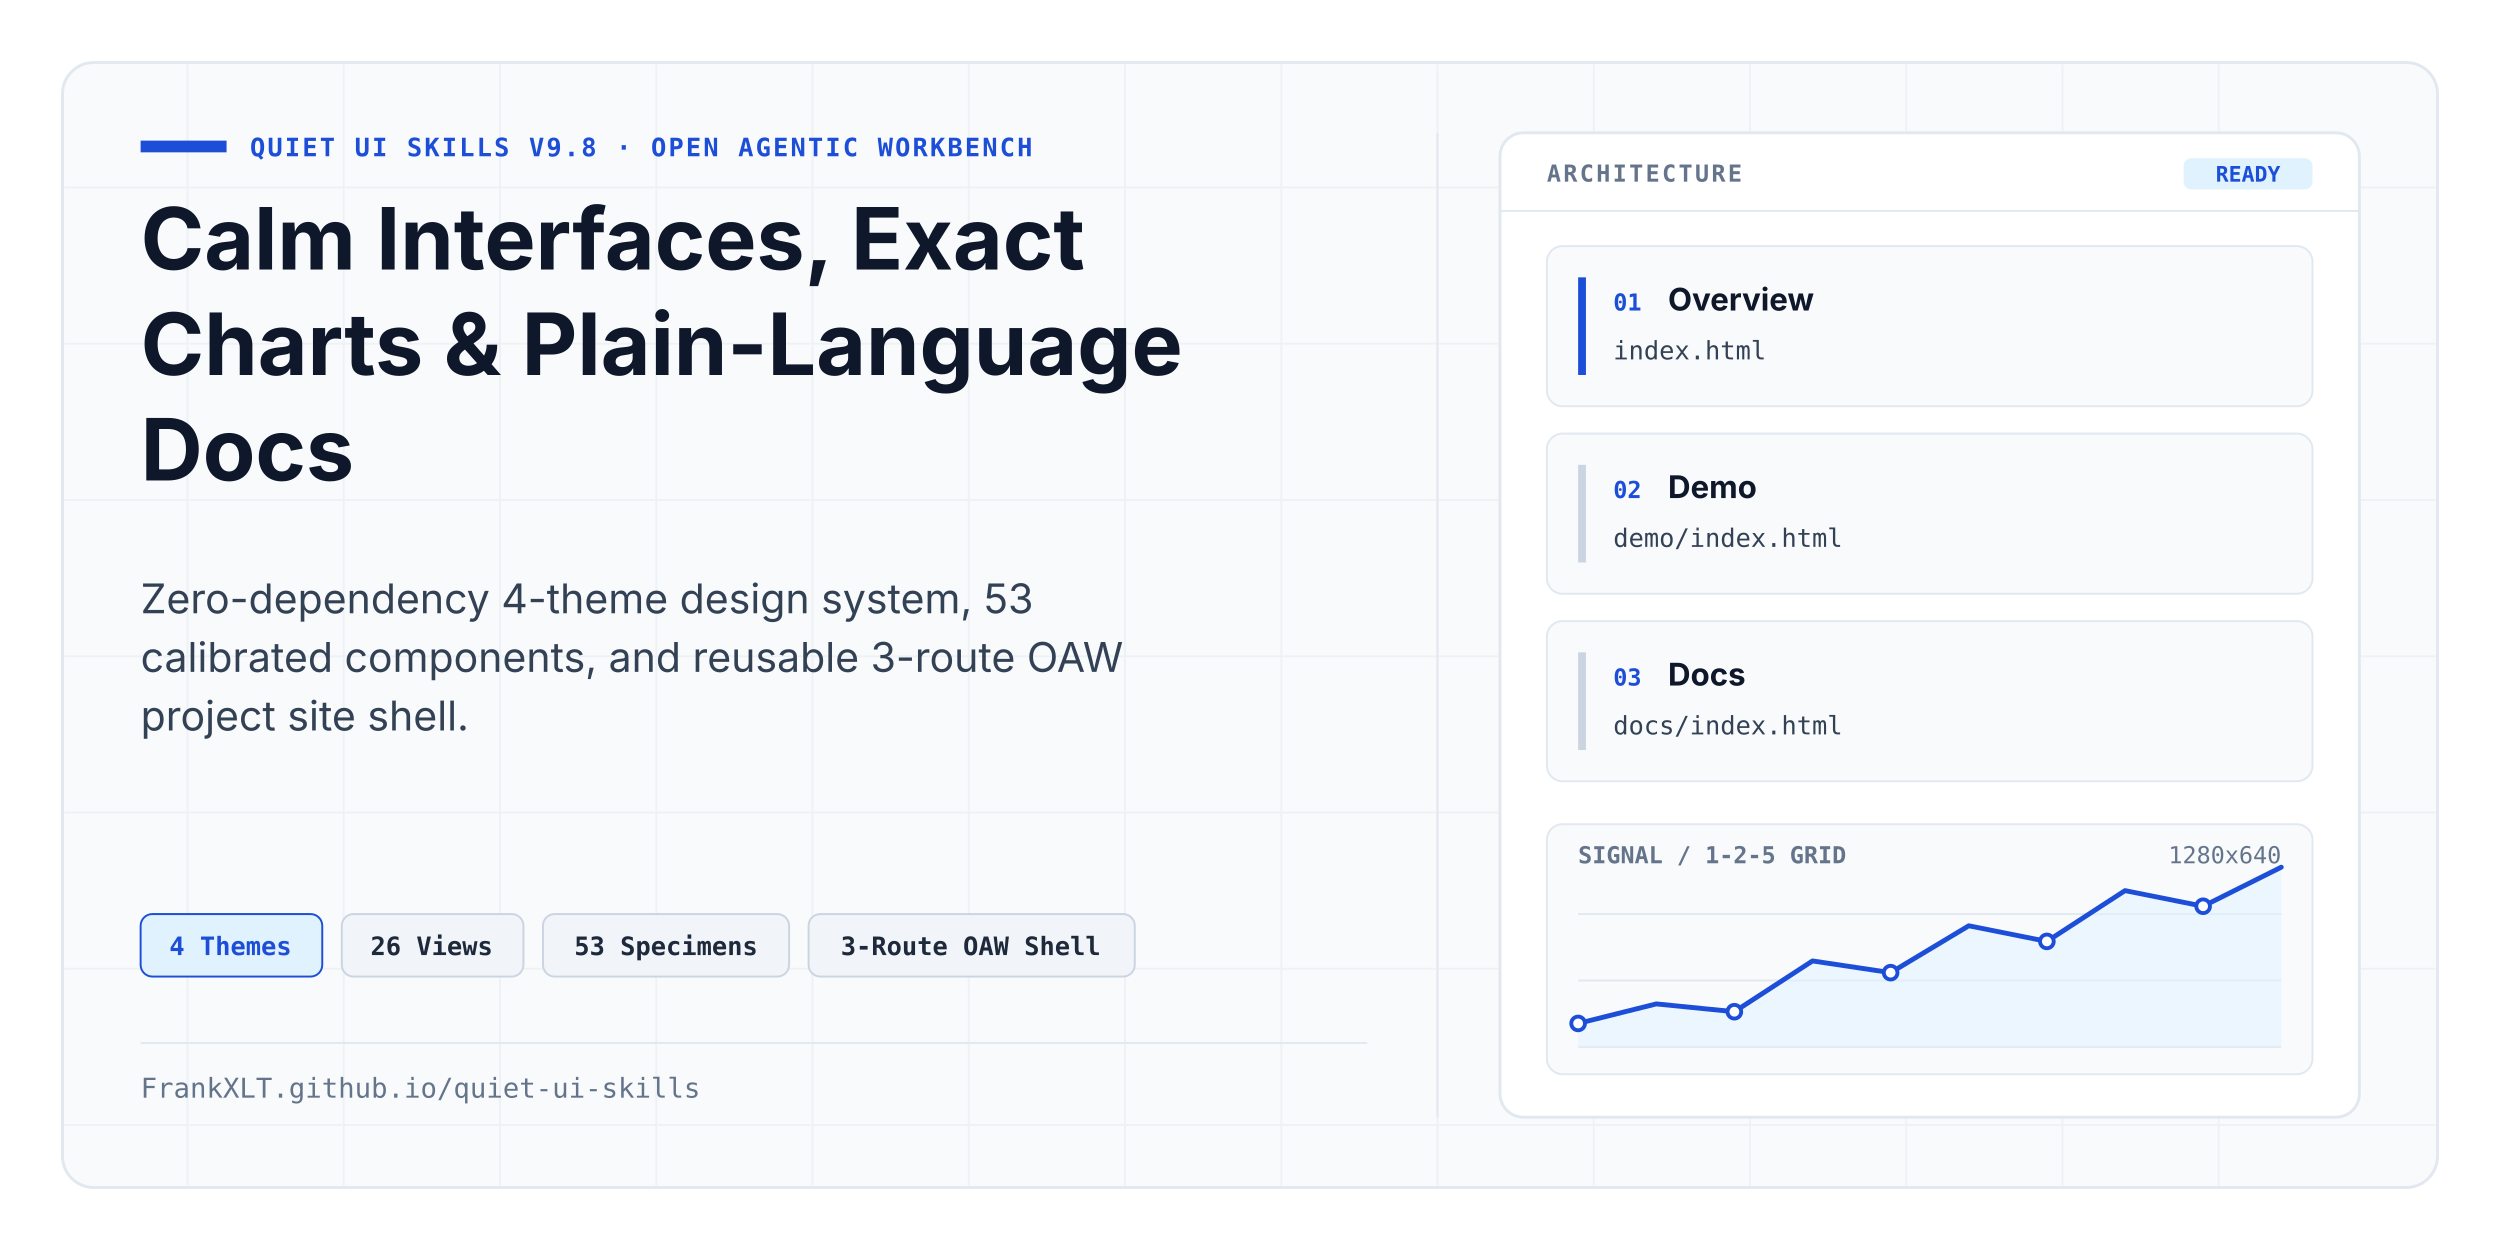
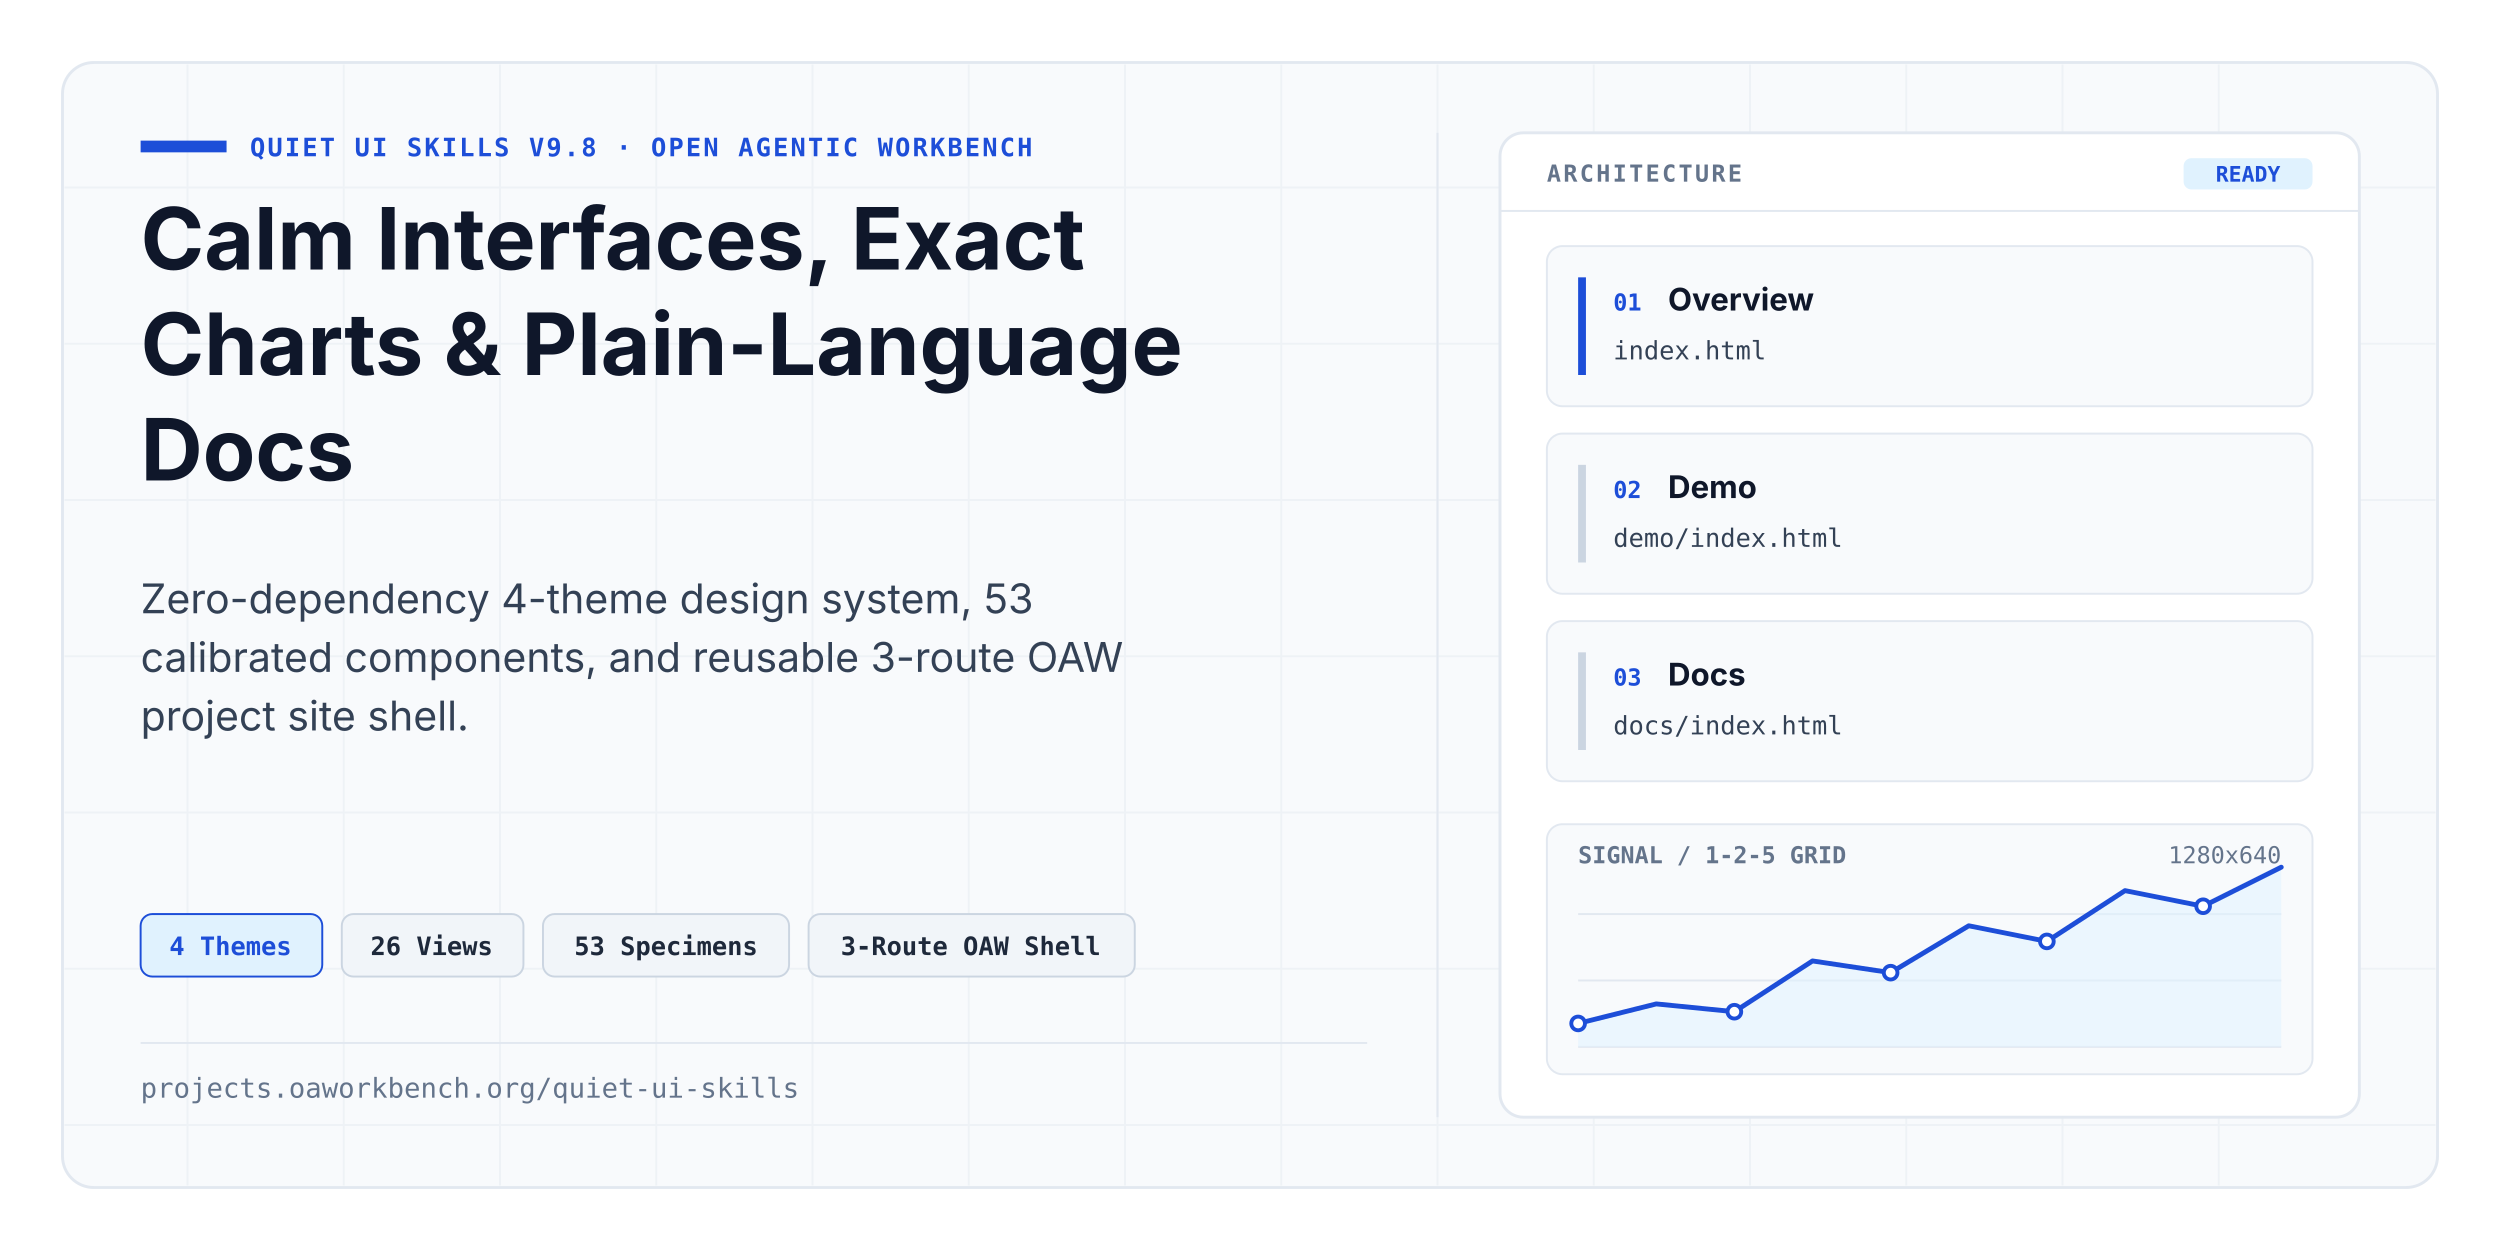
<svg xmlns="http://www.w3.org/2000/svg" viewBox="0 0 1280 640" width="1280" height="640" role="img" aria-label="Calm Interfaces, Exact Charts &amp; Plain-Language Docs - Zero-dependency 4-theme design system, 53 calibrated components, and reusable 3-route OAW project site shell.">
  <rect x="0" y="0" width="1280" height="640" fill="#FFFFFF" />
  <rect x="32" y="32" width="1216" height="576" rx="16" fill="#F8FAFC" stroke="#E2E8F0" stroke-width="1.5" />
  <line x1="96" y1="33" x2="96" y2="607" stroke="#EEF2F6" stroke-width="1" />
  <line x1="176" y1="33" x2="176" y2="607" stroke="#EEF2F6" stroke-width="1" />
  <line x1="256" y1="33" x2="256" y2="607" stroke="#EEF2F6" stroke-width="1" />
  <line x1="336" y1="33" x2="336" y2="607" stroke="#EEF2F6" stroke-width="1" />
  <line x1="416" y1="33" x2="416" y2="607" stroke="#EEF2F6" stroke-width="1" />
  <line x1="496" y1="33" x2="496" y2="607" stroke="#EEF2F6" stroke-width="1" />
  <line x1="576" y1="33" x2="576" y2="607" stroke="#EEF2F6" stroke-width="1" />
  <line x1="656" y1="33" x2="656" y2="607" stroke="#EEF2F6" stroke-width="1" />
  <line x1="736" y1="33" x2="736" y2="607" stroke="#EEF2F6" stroke-width="1" />
  <line x1="816" y1="33" x2="816" y2="607" stroke="#EEF2F6" stroke-width="1" />
  <line x1="896" y1="33" x2="896" y2="607" stroke="#EEF2F6" stroke-width="1" />
  <line x1="976" y1="33" x2="976" y2="607" stroke="#EEF2F6" stroke-width="1" />
  <line x1="1056" y1="33" x2="1056" y2="607" stroke="#EEF2F6" stroke-width="1" />
  <line x1="1136" y1="33" x2="1136" y2="607" stroke="#EEF2F6" stroke-width="1" />
  <line x1="33" y1="96" x2="1247" y2="96" stroke="#EEF2F6" stroke-width="1" />
  <line x1="33" y1="176" x2="1247" y2="176" stroke="#EEF2F6" stroke-width="1" />
  <line x1="33" y1="256" x2="1247" y2="256" stroke="#EEF2F6" stroke-width="1" />
  <line x1="33" y1="336" x2="1247" y2="336" stroke="#EEF2F6" stroke-width="1" />
  <line x1="33" y1="416" x2="1247" y2="416" stroke="#EEF2F6" stroke-width="1" />
  <line x1="33" y1="496" x2="1247" y2="496" stroke="#EEF2F6" stroke-width="1" />
  <line x1="33" y1="576" x2="1247" y2="576" stroke="#EEF2F6" stroke-width="1" />
  <line x1="736" y1="68" x2="736" y2="572" stroke="#E2E8F0" stroke-width="1" />
  <rect x="72" y="72" width="44" height="6" fill="#1D4ED8" />
  <text x="128" y="80" font-family="ui-monospace,SFMono-Regular,Menlo,monospace" font-size="13" font-weight="700" letter-spacing="1.1" fill="#1D4ED8">QUIET UI SKILLS V9.8 · OPEN AGENTIC WORKBENCH</text>
  <text x="72" y="138" font-family="system-ui,-apple-system,Segoe UI,sans-serif" font-size="44" font-weight="700" fill="#0F172A">Calm Interfaces, Exact</text>
  <text x="72" y="192" font-family="system-ui,-apple-system,Segoe UI,sans-serif" font-size="44" font-weight="700" fill="#0F172A">Charts &amp; Plain-Language</text>
  <text x="72" y="246" font-family="system-ui,-apple-system,Segoe UI,sans-serif" font-size="44" font-weight="700" fill="#0F172A">Docs</text>
  <text x="72" y="314" font-family="system-ui,-apple-system,Segoe UI,sans-serif" font-size="21" fill="#334155">Zero-dependency 4-theme design system, 53</text>
  <text x="72" y="344" font-family="system-ui,-apple-system,Segoe UI,sans-serif" font-size="21" fill="#334155">calibrated components, and reusable 3-route OAW</text>
  <text x="72" y="374" font-family="system-ui,-apple-system,Segoe UI,sans-serif" font-size="21" fill="#334155">project site shell.</text>
  <rect x="72" y="468" width="93" height="32" rx="6" fill="#E0F2FE" stroke="#1D4ED8" stroke-width="1" />
  <text x="118" y="489" text-anchor="middle" font-family="ui-monospace,SFMono-Regular,Menlo,monospace" font-size="13" font-weight="600" fill="#1D4ED8">4 Themes</text>
  <rect x="175" y="468" width="93" height="32" rx="6" fill="#F1F5F9" stroke="#CBD5E1" stroke-width="1" />
  <text x="221" y="489" text-anchor="middle" font-family="ui-monospace,SFMono-Regular,Menlo,monospace" font-size="13" font-weight="600" fill="#1E293B">26 Views</text>
  <rect x="278" y="468" width="126" height="32" rx="6" fill="#F1F5F9" stroke="#CBD5E1" stroke-width="1" />
  <text x="341" y="489" text-anchor="middle" font-family="ui-monospace,SFMono-Regular,Menlo,monospace" font-size="13" font-weight="600" fill="#1E293B">53 Specimens</text>
  <rect x="414" y="468" width="167" height="32" rx="6" fill="#F1F5F9" stroke="#CBD5E1" stroke-width="1" />
  <text x="497" y="489" text-anchor="middle" font-family="ui-monospace,SFMono-Regular,Menlo,monospace" font-size="13" font-weight="600" fill="#1E293B">3-Route OAW Shell</text>
  <line x1="72" y1="534" x2="700" y2="534" stroke="#E2E8F0" stroke-width="1" />
-   <text x="72" y="562" font-family="ui-monospace,SFMono-Regular,Menlo,monospace" font-size="14" fill="#64748B">FrankXLT.github.io/quiet-ui-skills</text>
+   <text x="72" y="562" font-family="ui-monospace,SFMono-Regular,Menlo,monospace" font-size="14" fill="#64748B">projects.oaworkbench.org/quiet-ui-skills</text>
  <rect x="768" y="68" width="440" height="504" rx="12" fill="#FFFFFF" stroke="#E2E8F0" stroke-width="1.5" />
  <line x1="768" y1="108" x2="1208" y2="108" stroke="#E2E8F0" stroke-width="1" />
  <text x="792" y="93" font-family="ui-monospace,SFMono-Regular,Menlo,monospace" font-size="12" font-weight="700" letter-spacing="1.2" fill="#64748B">ARCHITECTURE</text>
  <rect x="1118" y="81" width="66" height="16" rx="4" fill="#E0F2FE" />
  <text x="1151" y="93" text-anchor="middle" font-family="ui-monospace,SFMono-Regular,Menlo,monospace" font-size="11" font-weight="700" fill="#1D4ED8">READY</text>
  <rect x="792" y="126" width="392" height="82" rx="8" fill="#F8FAFC" stroke="#E2E8F0" stroke-width="1" />
  <rect x="808" y="142" width="4" height="50" fill="#1D4ED8" />
  <text x="826" y="159" font-family="ui-monospace,SFMono-Regular,Menlo,monospace" font-size="12" font-weight="700" fill="#1D4ED8">01</text>
  <text x="854" y="159" font-family="system-ui,-apple-system,Segoe UI,sans-serif" font-size="16" font-weight="700" fill="#0F172A">Overview</text>
  <text x="826" y="184" font-family="ui-monospace,SFMono-Regular,Menlo,monospace" font-size="13" fill="#334155">index.html</text>
  <rect x="792" y="222" width="392" height="82" rx="8" fill="#F8FAFC" stroke="#E2E8F0" stroke-width="1" />
  <rect x="808" y="238" width="4" height="50" fill="#CBD5E1" />
  <text x="826" y="255" font-family="ui-monospace,SFMono-Regular,Menlo,monospace" font-size="12" font-weight="700" fill="#1D4ED8">02</text>
  <text x="854" y="255" font-family="system-ui,-apple-system,Segoe UI,sans-serif" font-size="16" font-weight="700" fill="#0F172A">Demo</text>
  <text x="826" y="280" font-family="ui-monospace,SFMono-Regular,Menlo,monospace" font-size="13" fill="#334155">demo/index.html</text>
  <rect x="792" y="318" width="392" height="82" rx="8" fill="#F8FAFC" stroke="#E2E8F0" stroke-width="1" />
  <rect x="808" y="334" width="4" height="50" fill="#CBD5E1" />
  <text x="826" y="351" font-family="ui-monospace,SFMono-Regular,Menlo,monospace" font-size="12" font-weight="700" fill="#1D4ED8">03</text>
  <text x="854" y="351" font-family="system-ui,-apple-system,Segoe UI,sans-serif" font-size="16" font-weight="700" fill="#0F172A">Docs</text>
  <text x="826" y="376" font-family="ui-monospace,SFMono-Regular,Menlo,monospace" font-size="13" fill="#334155">docs/index.html</text>
  <rect x="792" y="422" width="392" height="128" rx="8" fill="#F8FAFC" stroke="#E2E8F0" stroke-width="1" />
  <text x="808" y="442" font-family="ui-monospace,SFMono-Regular,Menlo,monospace" font-size="12" font-weight="700" fill="#64748B">SIGNAL / 1-2-5 GRID</text>
  <text x="1168" y="442" text-anchor="end" font-family="ui-monospace,SFMono-Regular,Menlo,monospace" font-size="12" fill="#64748B">1280x640</text>
  <line x1="808" y1="468" x2="1168" y2="468" stroke="#E2E8F0" stroke-width="1" />
  <line x1="808" y1="502" x2="1168" y2="502" stroke="#E2E8F0" stroke-width="1" />
  <line x1="808" y1="536" x2="1168" y2="536" stroke="#E2E8F0" stroke-width="1" />
  <path d="M 808 524 L 848 514 L 888 518 L 928 492 L 968 498 L 1008 474 L 1048 482 L 1088 456 L 1128 464 L 1168 444 L 1168 536 L 808 536 Z" fill="#E0F2FE" fill-opacity="0.55" stroke="none" />
  <path d="M 808 524 L 848 514 L 888 518 L 928 492 L 968 498 L 1008 474 L 1048 482 L 1088 456 L 1128 464 L 1168 444" fill="none" stroke="#1D4ED8" stroke-width="2.5" stroke-linecap="round" stroke-linejoin="round" />
  <circle cx="808" cy="524" r="3.5" fill="#FFFFFF" stroke="#1D4ED8" stroke-width="2" />
  <circle cx="888" cy="518" r="3.5" fill="#FFFFFF" stroke="#1D4ED8" stroke-width="2" />
  <circle cx="968" cy="498" r="3.5" fill="#FFFFFF" stroke="#1D4ED8" stroke-width="2" />
  <circle cx="1048" cy="482" r="3.5" fill="#FFFFFF" stroke="#1D4ED8" stroke-width="2" />
  <circle cx="1128" cy="464" r="3.5" fill="#FFFFFF" stroke="#1D4ED8" stroke-width="2" />
</svg>
